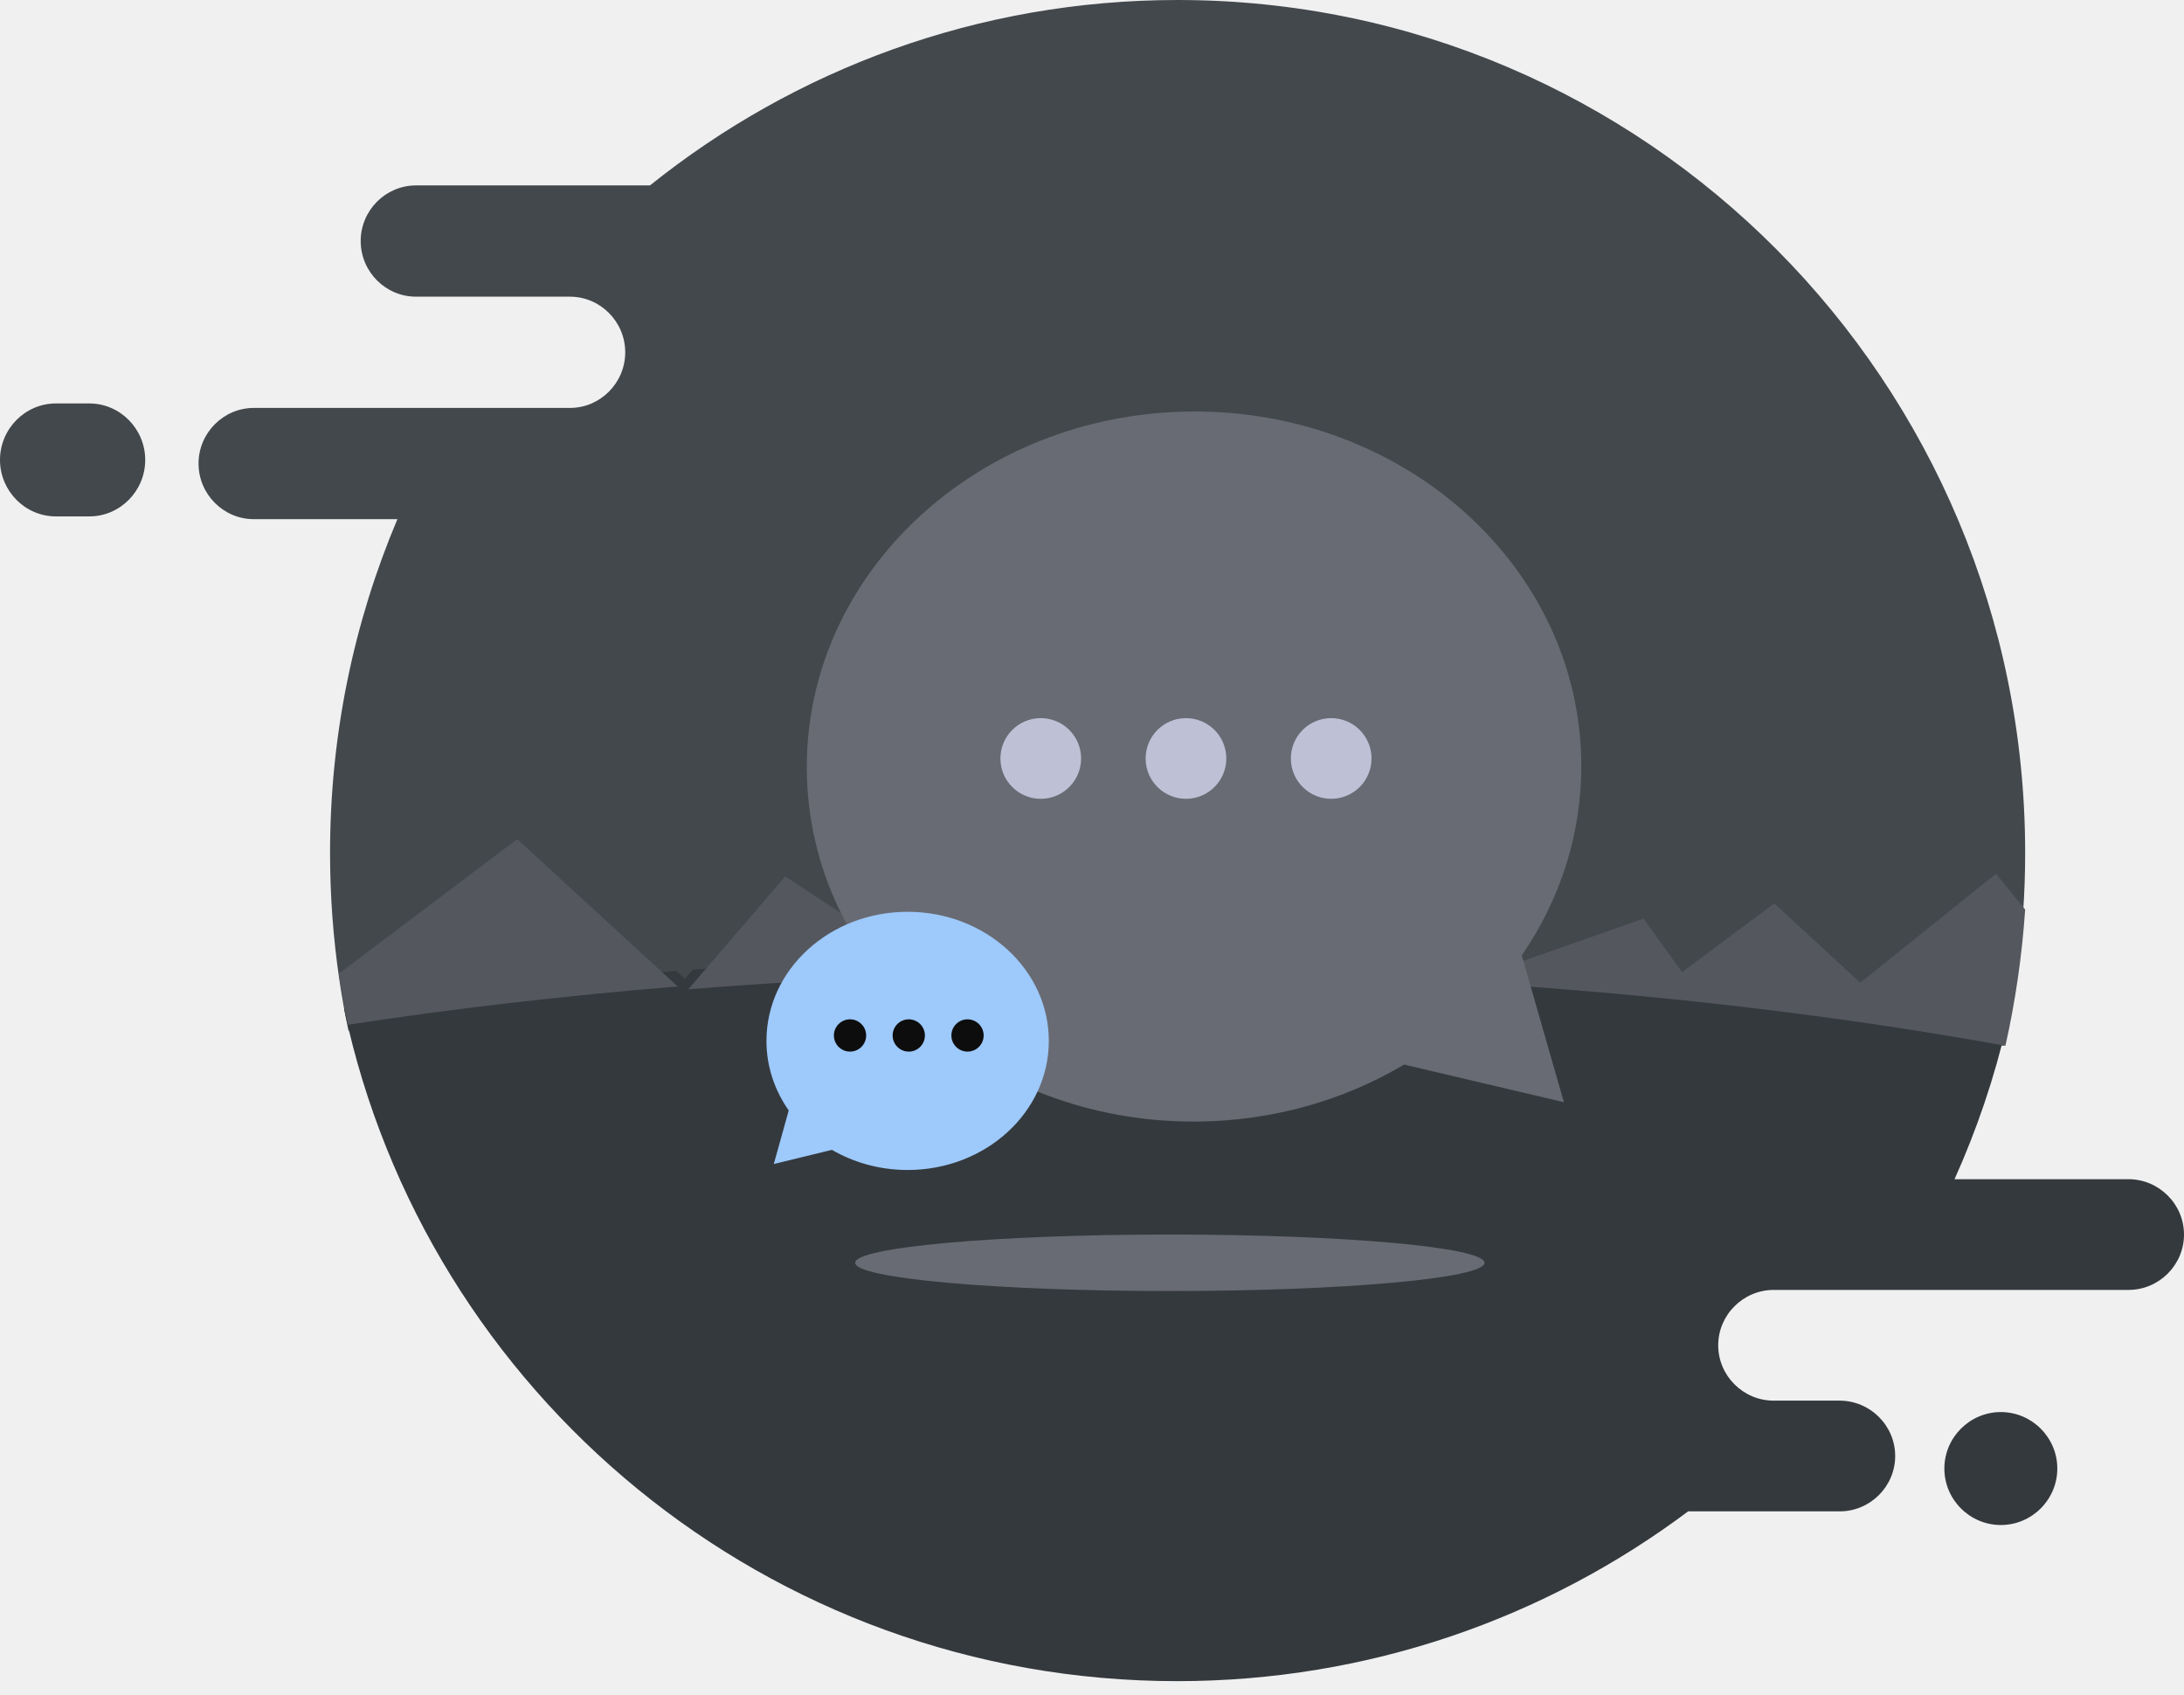
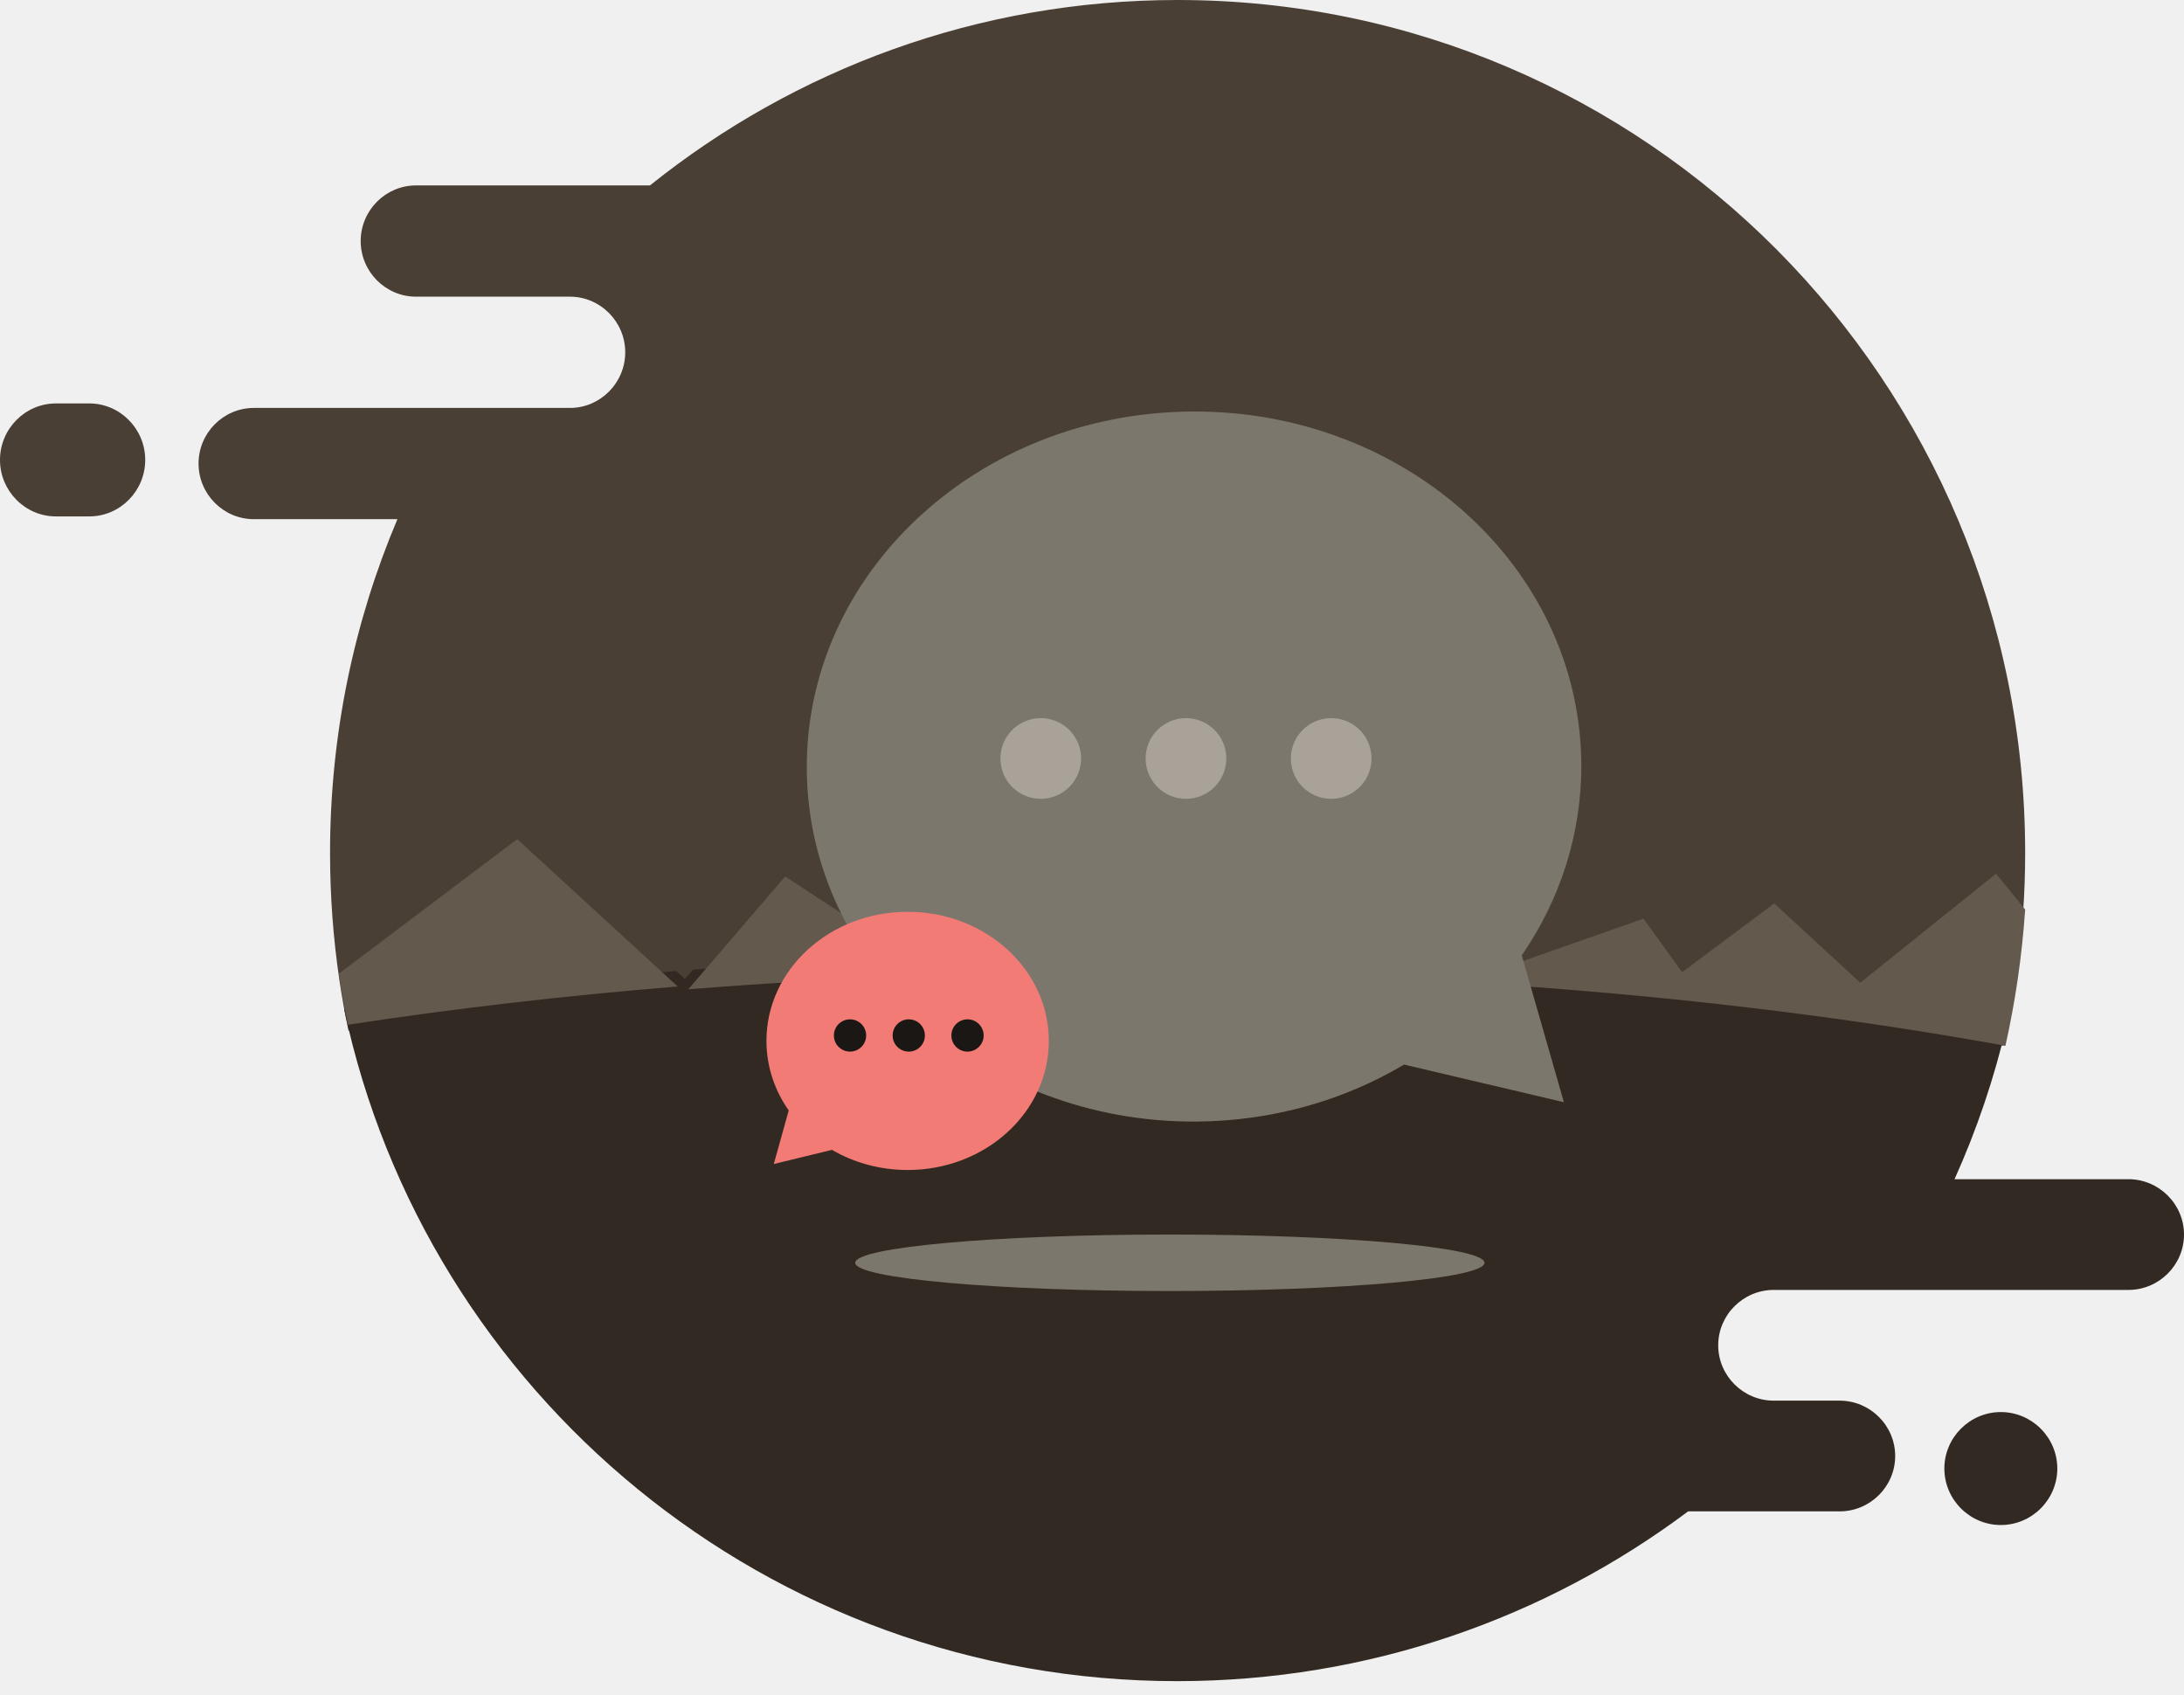
<svg xmlns="http://www.w3.org/2000/svg" width="495" height="384" viewBox="0 0 495 384" fill="none">
  <g id="No Chat History">
-     <path id="Fill 1" fill-rule="evenodd" clip-rule="evenodd" d="M266.903 0C221.687 0 180.128 15.72 147.313 42.02H94.277C87.387 42.02 81.749 47.693 81.749 54.626C81.749 61.559 87.387 67.232 94.277 67.232H121.268H129.178C136.068 67.232 141.706 72.904 141.706 79.838C141.706 83.3 140.294 86.46 138.023 88.737C135.759 91.023 132.619 92.444 129.178 92.444H112.303H102.986H57.528C50.638 92.444 45 98.116 45 105.049C45 111.983 50.638 117.655 57.528 117.655H90.071C80.247 140.886 74.806 166.446 74.806 193.291C74.806 203.031 75.524 212.603 76.902 221.957C77.479 225.865 78.172 229.739 78.982 233.571C102.618 229.932 127.691 227.008 153.866 224.873L155.837 226.68L157.692 224.571C189.137 222.108 222.144 220.797 256.187 220.797C328.516 220.797 396.201 226.714 454.072 237C456.302 227.268 457.806 217.259 458.516 207.023C458.841 202.485 459 197.905 459 193.291C459 86.536 372.999 0 266.903 0Z" fill="#43484C" />
-     <path id="Fill 3" fill-rule="evenodd" clip-rule="evenodd" d="M20.247 91.428H12.668C5.7 91.428 0 97.188 0 104.228C0 111.268 5.7 117.028 12.668 117.028H20.247C27.214 117.028 32.914 111.268 32.914 104.228C32.914 97.188 27.214 91.428 20.247 91.428Z" fill="#43484C" />
+     <path id="Fill 1" fill-rule="evenodd" clip-rule="evenodd" d="M266.903 0C221.687 0 180.128 15.72 147.313 42.02H94.277C87.387 42.02 81.749 47.693 81.749 54.626C81.749 61.559 87.387 67.232 94.277 67.232H121.268H129.178C136.068 67.232 141.706 72.904 141.706 79.838C141.706 83.3 140.294 86.46 138.023 88.737C135.759 91.023 132.619 92.444 129.178 92.444H112.303H102.986H57.528C50.638 92.444 45 98.116 45 105.049C45 111.983 50.638 117.655 57.528 117.655H90.071C80.247 140.886 74.806 166.446 74.806 193.291C74.806 203.031 75.524 212.603 76.902 221.957C77.479 225.865 78.172 229.739 78.982 233.571C102.618 229.932 127.691 227.008 153.866 224.873L155.837 226.68L157.692 224.571C189.137 222.108 222.144 220.797 256.187 220.797C328.516 220.797 396.201 226.714 454.072 237C456.302 227.268 457.806 217.259 458.516 207.023C458.841 202.485 459 197.905 459 193.291C459 86.536 372.999 0 266.903 0Z" fill="#4A3F34" />
+     <path id="Fill 3" fill-rule="evenodd" clip-rule="evenodd" d="M20.247 91.428H12.668C5.7 91.428 0 97.188 0 104.228C0 111.268 5.7 117.028 12.668 117.028H20.247C27.214 117.028 32.914 111.268 32.914 104.228C32.914 97.188 27.214 91.428 20.247 91.428Z" fill="#4A3F34" />
    <g id="Group 7">
      <mask id="mask0_201_141" style="mask-type:luminance" maskUnits="userSpaceOnUse" x="78" y="219" width="417" height="165">
        <path id="Clip 6" fill-rule="evenodd" clip-rule="evenodd" d="M495 219V384H286.5H78V219H495Z" fill="white" />
      </mask>
      <g mask="url(#mask0_201_141)">
-         <path id="Fill 5" fill-rule="evenodd" clip-rule="evenodd" d="M495 279.775C495 286.675 489.336 292.321 482.413 292.321H402.016C398.559 292.321 395.405 293.734 393.131 296.009C390.849 298.276 389.43 301.421 389.43 304.867C389.43 311.768 395.094 317.413 402.016 317.413H416.954C420.41 317.413 423.566 318.827 425.84 321.102C428.122 323.369 429.54 326.514 429.54 329.96C429.54 336.86 423.876 342.506 416.954 342.506H382.608C350.344 366.662 310.251 380.981 266.802 380.981C174.004 380.981 96.503 315.699 78 228.695C101.747 225.073 126.937 222.162 153.235 220.038L155.215 221.836L157.079 219.736C188.671 217.286 221.833 215.981 256.036 215.981C328.703 215.981 396.705 221.869 454.847 232.107C452.02 244.302 448.026 256.045 442.991 267.228H482.413C485.879 267.228 489.017 268.642 491.3 270.917C493.582 273.184 495 276.328 495 279.775Z" fill="#34393D" />
+         <path id="Fill 5" fill-rule="evenodd" clip-rule="evenodd" d="M495 279.775C495 286.675 489.336 292.321 482.413 292.321H402.016C398.559 292.321 395.405 293.734 393.131 296.009C390.849 298.276 389.43 301.421 389.43 304.867C389.43 311.768 395.094 317.413 402.016 317.413H416.954C420.41 317.413 423.566 318.827 425.84 321.102C428.122 323.369 429.54 326.514 429.54 329.96C429.54 336.86 423.876 342.506 416.954 342.506H382.608C350.344 366.662 310.251 380.981 266.802 380.981C174.004 380.981 96.503 315.699 78 228.695C101.747 225.073 126.937 222.162 153.235 220.038L155.215 221.836L157.079 219.736C188.671 217.286 221.833 215.981 256.036 215.981C328.703 215.981 396.705 221.869 454.847 232.107C452.02 244.302 448.026 256.045 442.991 267.228H482.413C485.879 267.228 489.017 268.642 491.3 270.917C493.582 273.184 495 276.328 495 279.775Z" fill="#322A22" />
      </g>
    </g>
-     <path id="Fill 8" fill-rule="evenodd" clip-rule="evenodd" d="M459 206.12C458.285 216.665 456.771 226.975 454.525 237C396.235 226.404 328.06 220.31 255.208 220.31C220.919 220.31 187.673 221.66 156 224.196L177.965 198.615L212.134 221.028L258.388 208.19L337.959 220.31L372.503 208.19L381.252 220.31L402.126 204.736L421.632 222.707L452.396 198L459 206.12Z" fill="#55575E" />
-     <path id="Fill 10" fill-rule="evenodd" clip-rule="evenodd" d="M344.905 216.502C353.565 203.915 358.526 188.987 358.397 173.012C358.043 128.578 318.46 92.873 269.986 93.26C221.512 93.648 182.505 129.983 182.86 174.416C183.214 218.849 222.798 254.555 271.271 254.168C288.59 254.03 304.7 249.3 318.238 241.253L354.454 249.78L344.905 216.502Z" fill="#686B73" />
-     <path id="Fill 12" fill-rule="evenodd" clip-rule="evenodd" d="M245.029 171.813C245.069 176.862 241.008 180.988 235.959 181.028C230.909 181.069 226.783 177.008 226.743 171.959C226.703 166.909 230.763 162.784 235.813 162.743C240.861 162.703 244.987 166.763 245.029 171.813Z" fill="#BEC0D6" />
-     <path id="Fill 14" fill-rule="evenodd" clip-rule="evenodd" d="M277.942 171.812C277.982 176.862 273.922 180.988 268.872 181.028C263.822 181.068 259.696 177.008 259.657 171.959C259.616 166.909 263.677 162.783 268.726 162.743C273.775 162.703 277.901 166.763 277.942 171.812Z" fill="#BEC0D6" />
-     <path id="Fill 16" fill-rule="evenodd" clip-rule="evenodd" d="M310.856 171.812C310.897 176.861 306.836 180.987 301.786 181.028C296.737 181.068 292.611 177.008 292.571 171.958C292.53 166.908 296.591 162.783 301.641 162.743C306.689 162.702 310.815 166.763 310.856 171.812Z" fill="#BEC0D6" />
+     <path id="Fill 8" fill-rule="evenodd" clip-rule="evenodd" d="M459 206.12C458.285 216.665 456.771 226.975 454.525 237C396.235 226.404 328.06 220.31 255.208 220.31C220.919 220.31 187.673 221.66 156 224.196L177.965 198.615L212.134 221.028L258.388 208.19L337.959 220.31L372.503 208.19L381.252 220.31L402.126 204.736L421.632 222.707L452.396 198L459 206.12Z" fill="#63594D" />
+     <path id="Fill 10" fill-rule="evenodd" clip-rule="evenodd" d="M344.905 216.502C353.565 203.915 358.526 188.987 358.397 173.012C358.043 128.578 318.46 92.873 269.986 93.26C221.512 93.648 182.505 129.983 182.86 174.416C183.214 218.849 222.798 254.555 271.271 254.168C288.59 254.03 304.7 249.3 318.238 241.253L354.454 249.78L344.905 216.502Z" fill="#7C776D" />
+     <path id="Fill 12" fill-rule="evenodd" clip-rule="evenodd" d="M245.029 171.813C245.069 176.862 241.008 180.988 235.959 181.028C230.909 181.069 226.783 177.008 226.743 171.959C226.703 166.909 230.763 162.784 235.813 162.743C240.861 162.703 244.987 166.763 245.029 171.813Z" fill="#A8A298" />
+     <path id="Fill 14" fill-rule="evenodd" clip-rule="evenodd" d="M277.942 171.812C277.982 176.862 273.922 180.988 268.872 181.028C263.822 181.068 259.696 177.008 259.657 171.959C259.616 166.909 263.677 162.783 268.726 162.743C273.775 162.703 277.901 166.763 277.942 171.812Z" fill="#A8A298" />
+     <path id="Fill 16" fill-rule="evenodd" clip-rule="evenodd" d="M310.856 171.812C310.897 176.861 306.836 180.987 301.786 181.028C296.737 181.068 292.611 177.008 292.571 171.958C292.53 166.908 296.591 162.783 301.641 162.743C306.689 162.702 310.815 166.763 310.856 171.812Z" fill="#A8A298" />
    <path id="Fill 20" fill-rule="evenodd" clip-rule="evenodd" d="M173.714 235.887C173.714 241.693 175.571 247.099 178.763 251.649L175.376 263.789L188.564 260.581C193.523 263.465 199.402 265.143 205.714 265.143C223.388 265.143 237.714 252.044 237.714 235.887C237.714 219.728 223.388 206.629 205.714 206.629C188.041 206.629 173.714 219.728 173.714 235.887Z" fill="url(#paint0_linear_201_141)" />
    <g id="Frame 148">
-       <path id="Fill 26" fill-rule="evenodd" clip-rule="evenodd" d="M189 234.658C189 236.677 190.637 238.314 192.657 238.314C194.676 238.314 196.314 236.677 196.314 234.658C196.314 232.638 194.676 231 192.657 231C190.637 231 189 232.638 189 234.658Z" fill="#0D0D0D" />
-       <path id="Fill 24" fill-rule="evenodd" clip-rule="evenodd" d="M202.314 234.658C202.314 236.677 203.951 238.314 205.971 238.314C207.99 238.314 209.628 236.677 209.628 234.658C209.628 232.638 207.99 231 205.971 231C203.951 231 202.314 232.638 202.314 234.658Z" fill="#0D0D0D" />
-       <path id="Fill 22" fill-rule="evenodd" clip-rule="evenodd" d="M215.629 234.658C215.629 236.677 217.265 238.314 219.285 238.314C221.305 238.314 222.943 236.677 222.943 234.658C222.943 232.638 221.305 231 219.285 231C217.265 231 215.629 232.638 215.629 234.658Z" fill="#0D0D0D" />
+       <path id="Fill 26" fill-rule="evenodd" clip-rule="evenodd" d="M189 234.658C189 236.677 190.637 238.314 192.657 238.314C194.676 238.314 196.314 236.677 196.314 234.658C196.314 232.638 194.676 231 192.657 231C190.637 231 189 232.638 189 234.658Z" fill="#1B1714" />
+       <path id="Fill 24" fill-rule="evenodd" clip-rule="evenodd" d="M202.314 234.658C202.314 236.677 203.951 238.314 205.971 238.314C207.99 238.314 209.628 236.677 209.628 234.658C209.628 232.638 207.99 231 205.971 231C203.951 231 202.314 232.638 202.314 234.658Z" fill="#1B1714" />
+       <path id="Fill 22" fill-rule="evenodd" clip-rule="evenodd" d="M215.629 234.658C215.629 236.677 217.265 238.314 219.285 238.314C221.305 238.314 222.943 236.677 222.943 234.658C222.943 232.638 221.305 231 219.285 231C217.265 231 215.629 232.638 215.629 234.658Z" fill="#1B1714" />
    </g>
-     <path id="Fill 28" fill-rule="evenodd" clip-rule="evenodd" d="M153.6 223.557C127.481 225.685 102.461 228.601 78.876 232.228C78.067 228.408 77.375 224.546 76.8 220.65L117.229 190.171L153.6 223.557Z" fill="#55575E" />
-     <path id="Fill 30" fill-rule="evenodd" clip-rule="evenodd" d="M336.457 286.171C336.457 289.706 304.529 292.571 265.143 292.571C225.757 292.571 193.829 289.706 193.829 286.171C193.829 282.638 225.757 279.771 265.143 279.771C304.529 279.771 336.457 282.638 336.457 286.171Z" fill="#686B73" />
-     <path id="Fill 32" fill-rule="evenodd" clip-rule="evenodd" d="M453.486 345.599C446.446 345.599 440.686 339.839 440.686 332.799C440.686 325.76 446.446 320 453.486 320C460.526 320 466.286 325.76 466.286 332.799C466.286 339.839 460.526 345.599 453.486 345.599Z" fill="#34393D" />
+     <path id="Fill 28" fill-rule="evenodd" clip-rule="evenodd" d="M153.6 223.557C127.481 225.685 102.461 228.601 78.876 232.228C78.067 228.408 77.375 224.546 76.8 220.65L117.229 190.171L153.6 223.557Z" fill="#63594D" />
+     <path id="Fill 30" fill-rule="evenodd" clip-rule="evenodd" d="M336.457 286.171C336.457 289.706 304.529 292.571 265.143 292.571C225.757 292.571 193.829 289.706 193.829 286.171C193.829 282.638 225.757 279.771 265.143 279.771C304.529 279.771 336.457 282.638 336.457 286.171Z" fill="#7C776D" />
+     <path id="Fill 32" fill-rule="evenodd" clip-rule="evenodd" d="M453.486 345.599C446.446 345.599 440.686 339.839 440.686 332.799C440.686 325.76 446.446 320 453.486 320C460.526 320 466.286 325.76 466.286 332.799C466.286 339.839 460.526 345.599 453.486 345.599Z" fill="#322A22" />
  </g>
  <defs>
    <linearGradient id="paint0_linear_201_141" x1="205.714" y1="177.372" x2="147.434" y2="241.115" gradientUnits="userSpaceOnUse">
-       <stop stop-color="#9DC9FB" />
-       <stop offset="1" stop-color="#9DC9FB" />
+       <stop stop-color="#F37B76" />
+       <stop offset="1" stop-color="#F37B76" />
    </linearGradient>
  </defs>
</svg>
